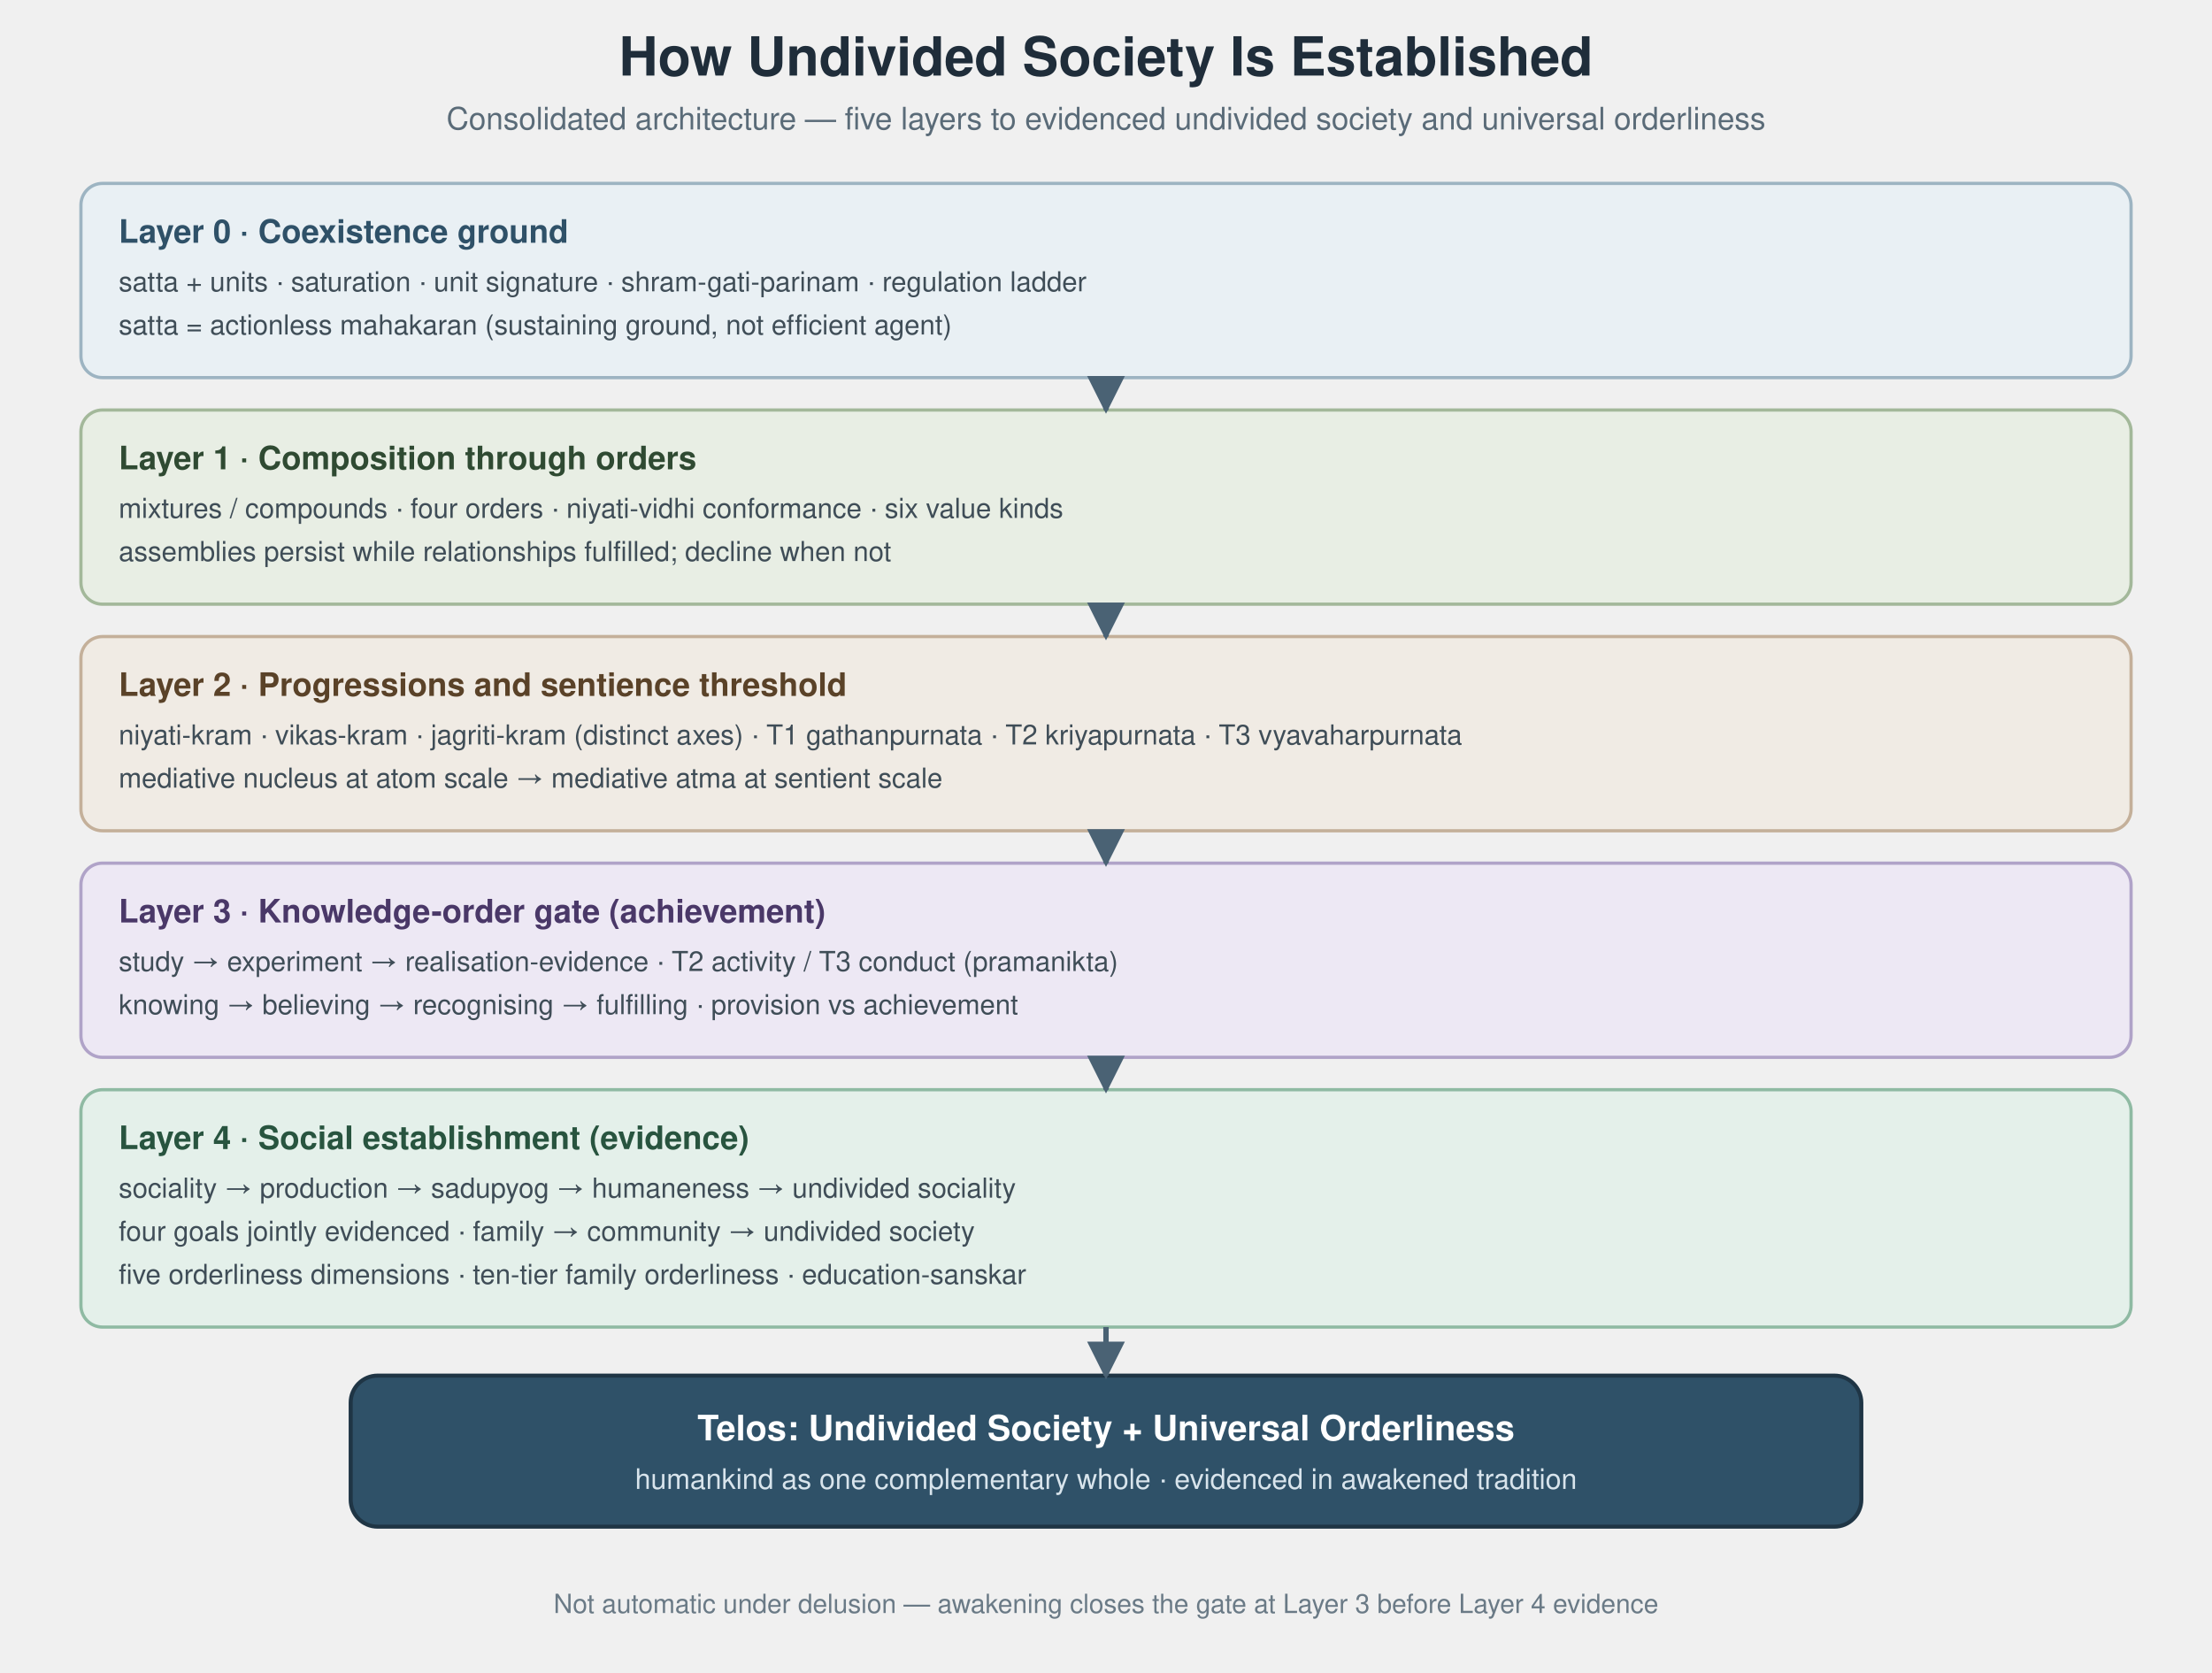
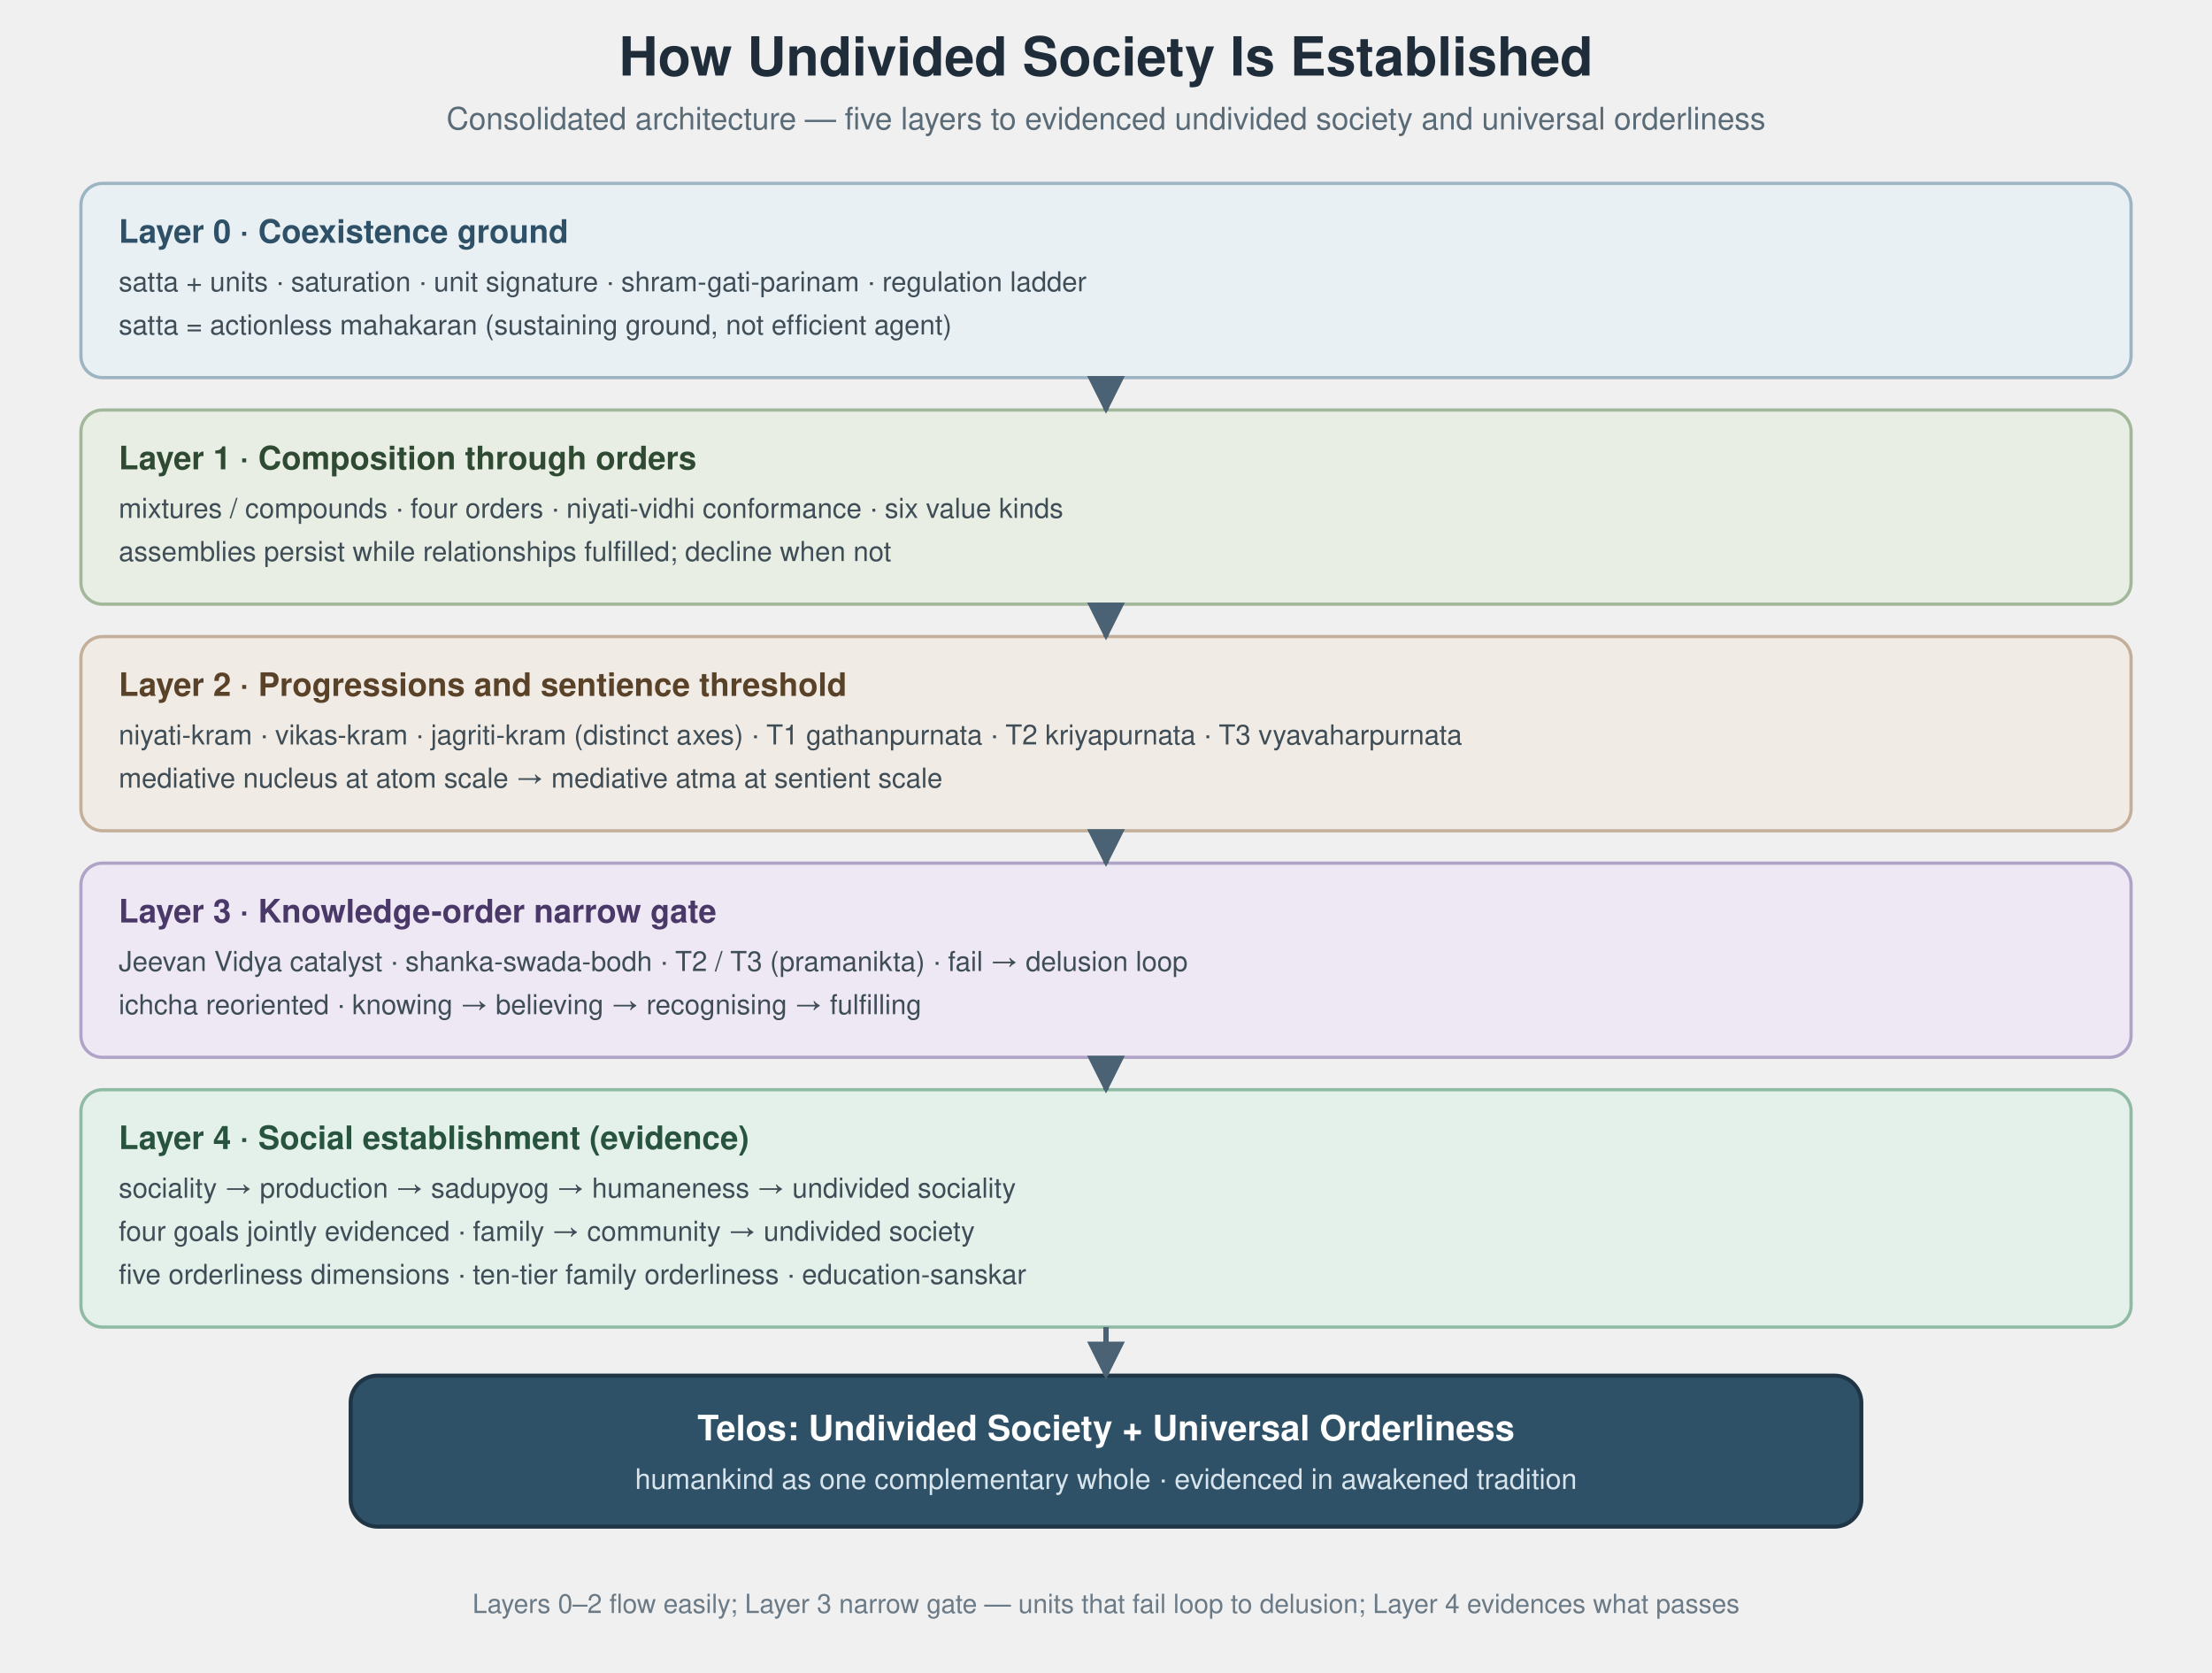
<svg xmlns="http://www.w3.org/2000/svg" width="820" height="620" viewBox="0 0 820 620" role="img" font-family="Helvetica, Arial, sans-serif">
  <defs>
    <marker id="arr" viewBox="0 0 10 10" refX="9" refY="5" markerWidth="7" markerHeight="7" orient="auto-start-reverse">
      <path d="M0,0 L10,5 L0,10 z" fill="#4A6274" />
    </marker>
  </defs>
  <text x="410" y="28" text-anchor="middle" font-size="20" font-weight="700" fill="#1F2D3A">How Undivided Society Is Established</text>
  <text x="410" y="48" text-anchor="middle" font-size="11.5" fill="#5A6B78">Consolidated architecture — five layers to evidenced undivided society and universal orderliness</text>
  <rect x="30" y="68" width="760" height="72" rx="8" fill="#E9F0F4" stroke="#9DB4C2" stroke-width="1.2" />
  <text x="44" y="90" font-size="12" font-weight="700" fill="#2F5168">Layer 0 · Coexistence ground</text>
  <text x="44" y="108" font-size="10.2" fill="#3F4D57">satta + units · saturation · unit signature · shram-gati-parinam · regulation ladder</text>
  <text x="44" y="124" font-size="10.2" fill="#3F4D57">satta = actionless mahakaran (sustaining ground, not efficient agent)</text>
  <rect x="30" y="152" width="760" height="72" rx="8" fill="#E8EEE4" stroke="#A3B89A" stroke-width="1.2" />
  <text x="44" y="174" font-size="12" font-weight="700" fill="#2F4A32">Layer 1 · Composition through orders</text>
  <text x="44" y="192" font-size="10.2" fill="#3F4D57">mixtures / compounds · four orders · niyati-vidhi conformance · six value kinds</text>
  <text x="44" y="208" font-size="10.2" fill="#3F4D57">assemblies persist while relationships fulfilled; decline when not</text>
  <rect x="30" y="236" width="760" height="72" rx="8" fill="#F0EBE4" stroke="#C4B09A" stroke-width="1.2" />
  <text x="44" y="258" font-size="12" font-weight="700" fill="#5A4228">Layer 2 · Progressions and sentience threshold</text>
  <text x="44" y="276" font-size="10.2" fill="#3F4D57">niyati-kram · vikas-kram · jagriti-kram (distinct axes) · T1 gathanpurnata · T2 kriyapurnata · T3 vyavaharpurnata</text>
  <text x="44" y="292" font-size="10.2" fill="#3F4D57">mediative nucleus at atom scale → mediative atma at sentient scale</text>
  <rect x="30" y="320" width="760" height="72" rx="8" fill="#EDE8F4" stroke="#B0A3C8" stroke-width="1.2" />
-   <text x="44" y="342" font-size="12" font-weight="700" fill="#4A3868">Layer 3 · Knowledge-order gate (achievement)</text>
-   <text x="44" y="360" font-size="10.2" fill="#3F4D57">study → experiment → realisation-evidence · T2 activity / T3 conduct (pramanikta)</text>
-   <text x="44" y="376" font-size="10.2" fill="#3F4D57">knowing → believing → recognising → fulfilling · provision vs achievement</text>
+   <text x="44" y="342" font-size="12" font-weight="700" fill="#4A3868">Layer 3 · Knowledge-order narrow gate</text>
+   <text x="44" y="360" font-size="10.2" fill="#3F4D57">Jeevan Vidya catalyst · shanka-swada-bodh · T2 / T3 (pramanikta) · fail → delusion loop</text>
+   <text x="44" y="376" font-size="10.2" fill="#3F4D57">ichcha reoriented · knowing → believing → recognising → fulfilling</text>
  <rect x="30" y="404" width="760" height="88" rx="8" fill="#E4F0EA" stroke="#8FBAA3" stroke-width="1.2" />
  <text x="44" y="426" font-size="12" font-weight="700" fill="#28543F">Layer 4 · Social establishment (evidence)</text>
  <text x="44" y="444" font-size="10.2" fill="#3F4D57">sociality → production → sadupyog → humaneness → undivided sociality</text>
  <text x="44" y="460" font-size="10.2" fill="#3F4D57">four goals jointly evidenced · family → community → undivided society</text>
  <text x="44" y="476" font-size="10.2" fill="#3F4D57">five orderliness dimensions · ten-tier family orderliness · education-sanskar</text>
  <rect x="130" y="510" width="560" height="56" rx="10" fill="#2F5168" stroke="#1F3545" stroke-width="1.5" />
  <text x="410" y="534" text-anchor="middle" font-size="13" font-weight="700" fill="#FFFFFF">Telos: Undivided Society + Universal Orderliness</text>
  <text x="410" y="552" text-anchor="middle" font-size="10.5" fill="#D8E4EC">humankind as one complementary whole · evidenced in awakened tradition</text>
  <line x1="410" y1="140" x2="410" y2="152" stroke="#4A6274" stroke-width="2" marker-end="url(#arr)" />
  <line x1="410" y1="224" x2="410" y2="236" stroke="#4A6274" stroke-width="2" marker-end="url(#arr)" />
  <line x1="410" y1="308" x2="410" y2="320" stroke="#4A6274" stroke-width="2" marker-end="url(#arr)" />
  <line x1="410" y1="392" x2="410" y2="404" stroke="#4A6274" stroke-width="2" marker-end="url(#arr)" />
  <line x1="410" y1="492" x2="410" y2="510" stroke="#4A6274" stroke-width="2" marker-end="url(#arr)" />
-   <text x="410" y="598" text-anchor="middle" font-size="9.8" fill="#6A7A86">Not automatic under delusion — awakening closes the gate at Layer 3 before Layer 4 evidence</text>
+   <text x="410" y="598" text-anchor="middle" font-size="9.8" fill="#6A7A86">Layers 0–2 flow easily; Layer 3 narrow gate — units that fail loop to delusion; Layer 4 evidences what passes</text>
</svg>
